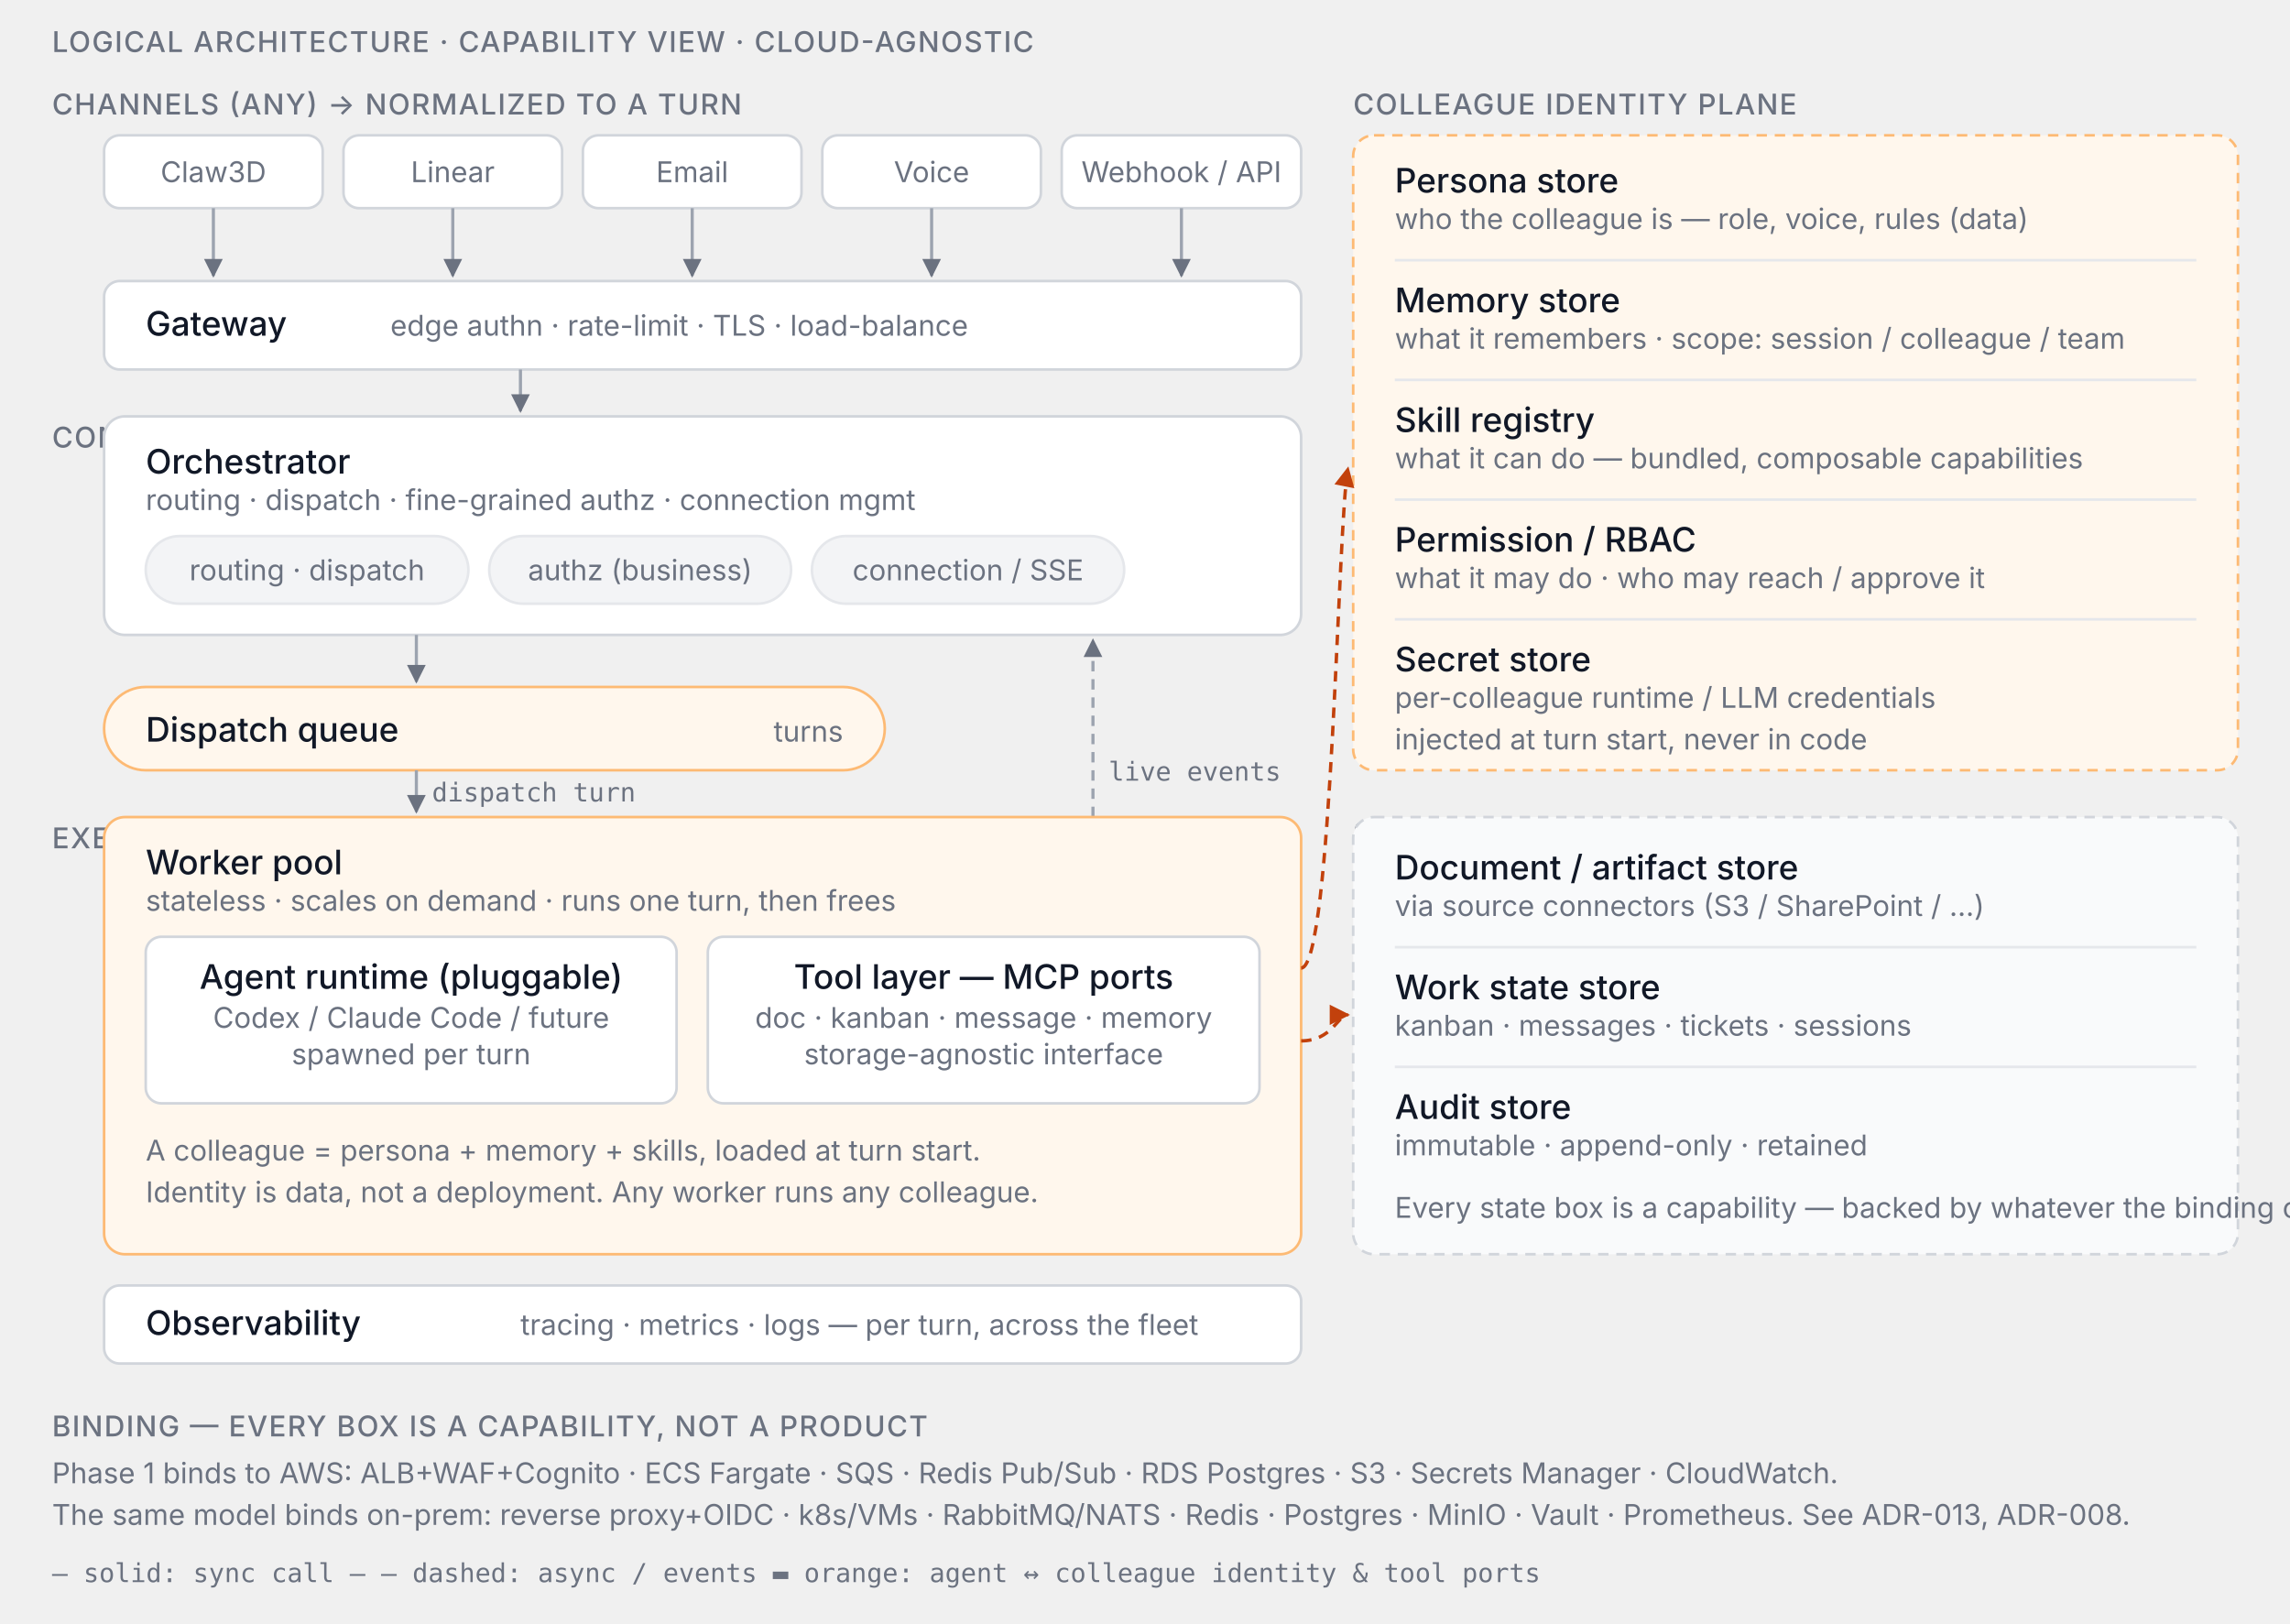
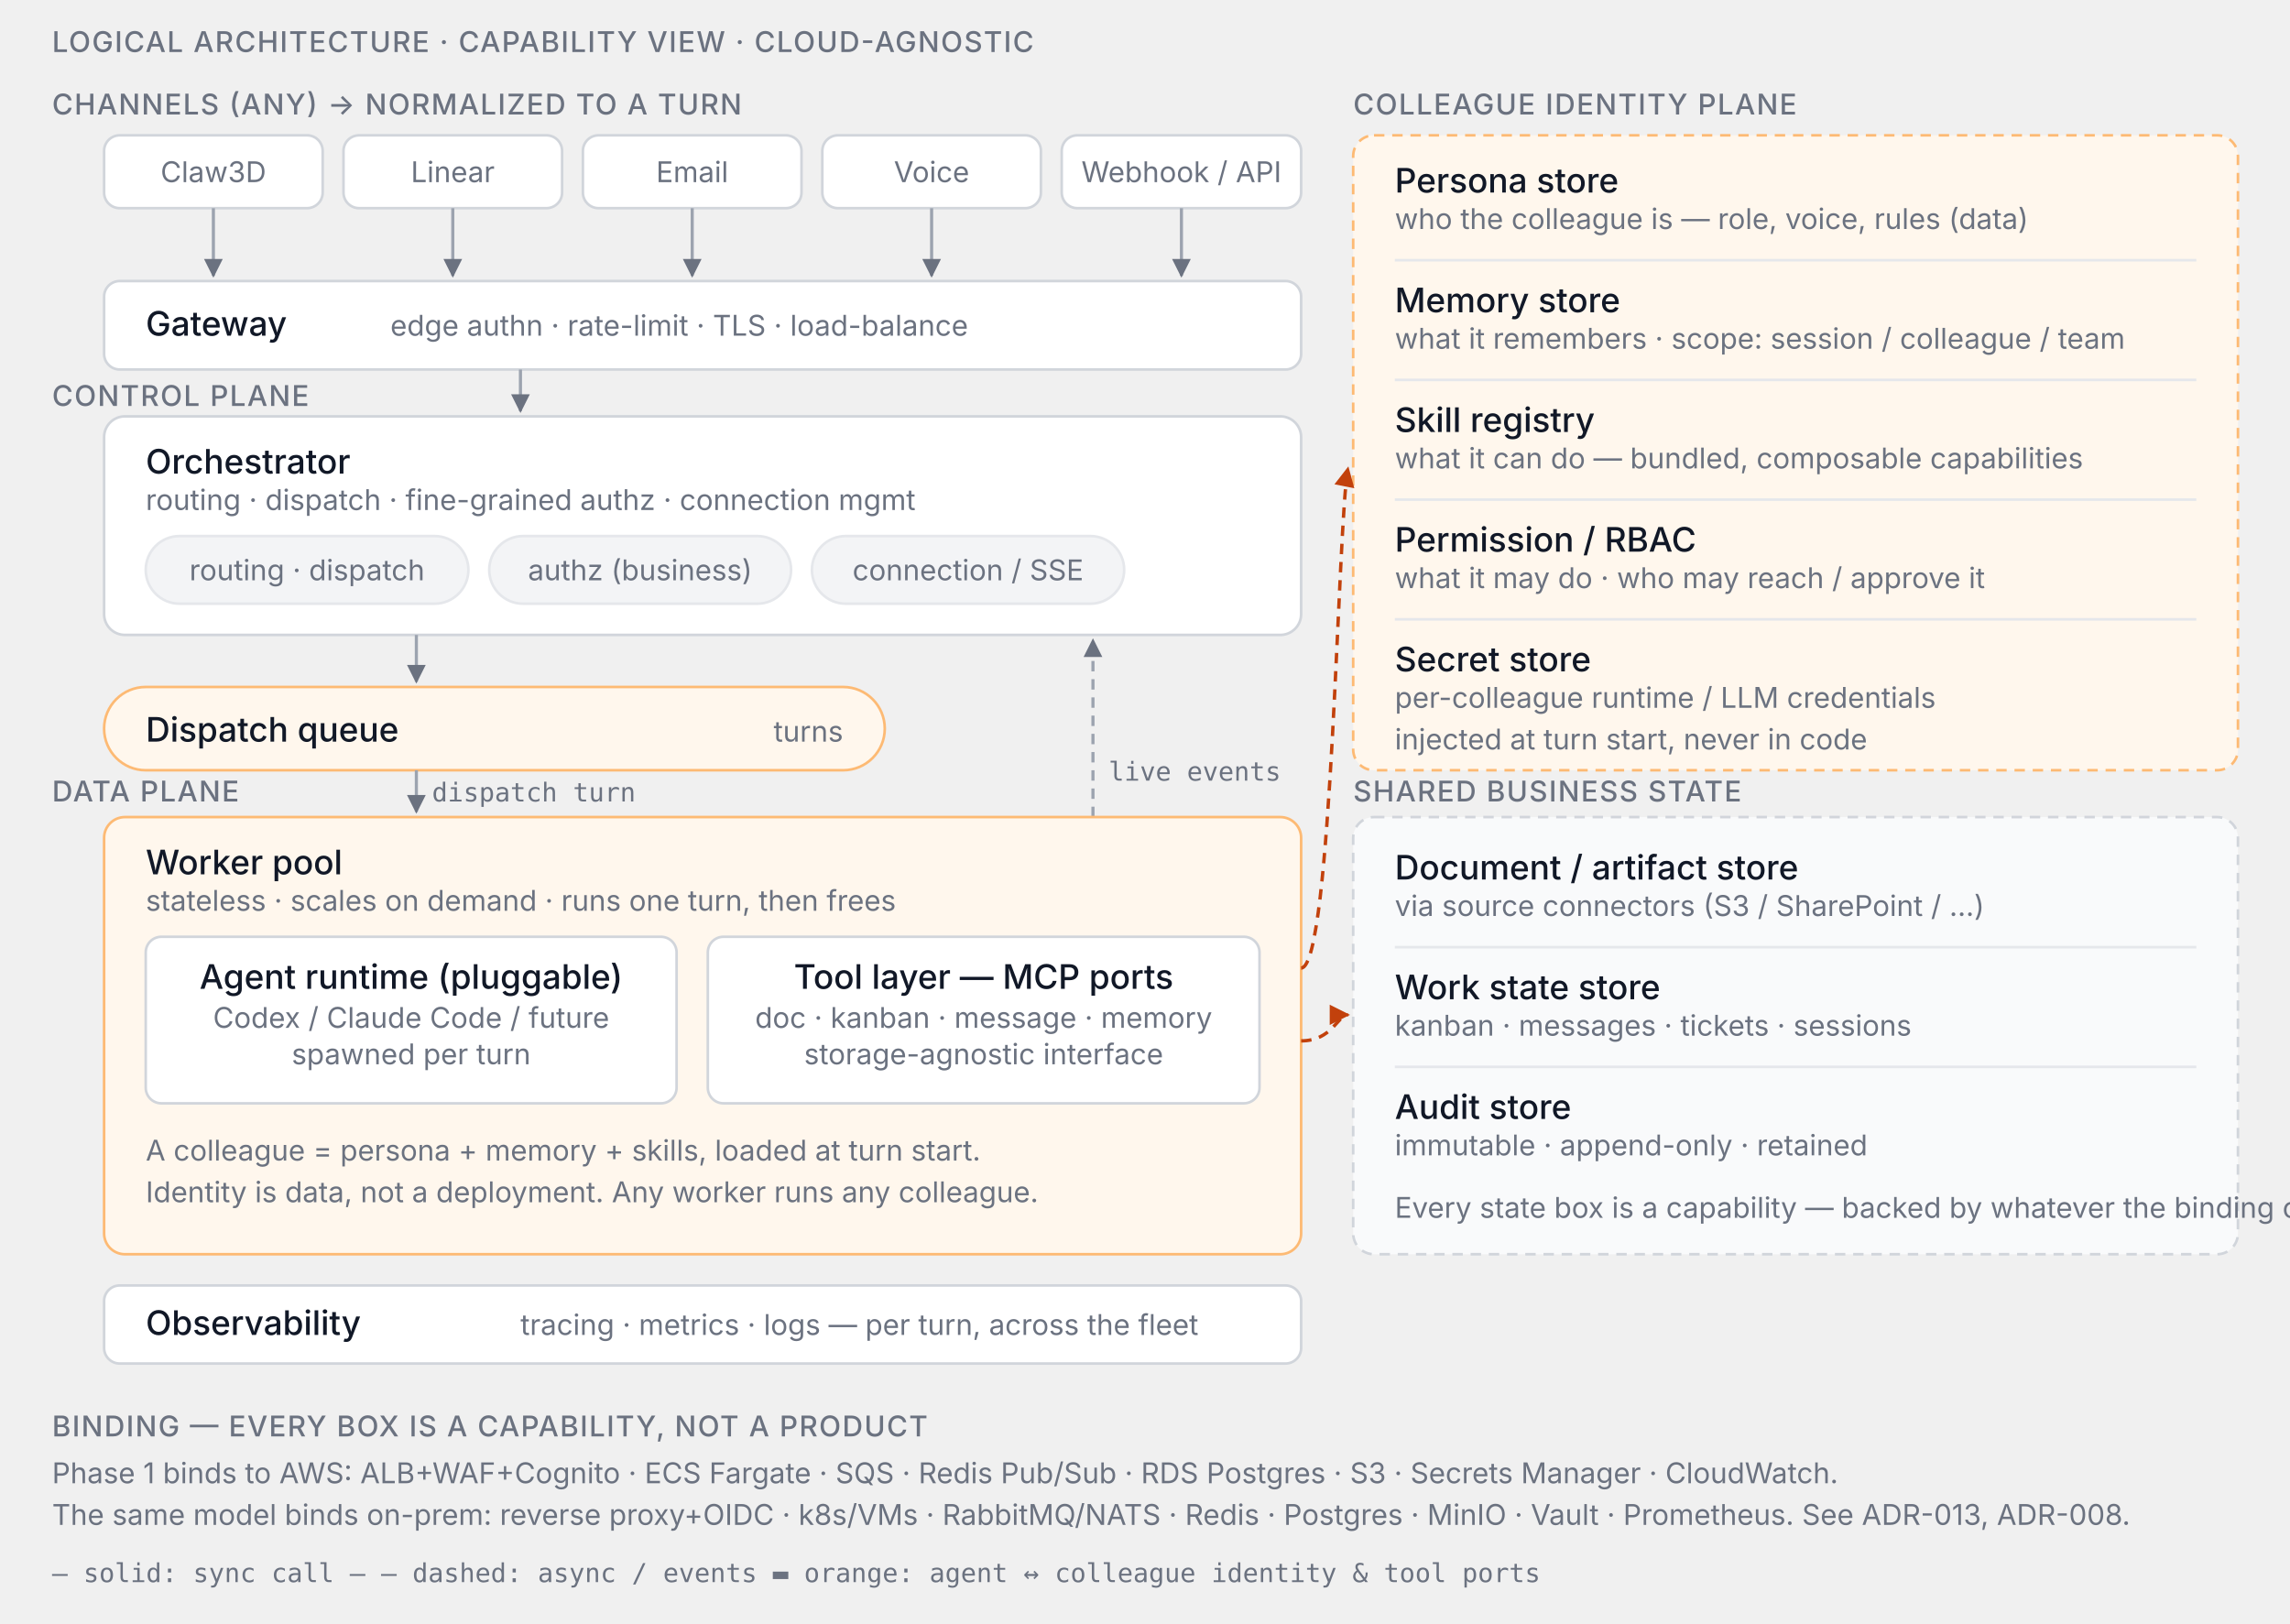
<svg xmlns="http://www.w3.org/2000/svg" viewBox="0 0 880 624" role="img" font-family="ui-sans-serif, system-ui, -apple-system, sans-serif">
  <defs>
    <marker id="arr" viewBox="0 0 10 10" refX="9" refY="5" markerWidth="6" markerHeight="6" orient="auto">
      <path d="M0,0 L10,5 L0,10 z" fill="#6b7280" />
    </marker>
    <marker id="arrAccent" viewBox="0 0 10 10" refX="9" refY="5" markerWidth="6" markerHeight="6" orient="auto">
      <path d="M0,0 L10,5 L0,10 z" fill="#c2410c" />
    </marker>
  </defs>
  <style>
    .label { font-size: 13px; font-weight: 500; fill: #111827; }
    .sub { font-size: 11px; fill: #6b7280; }
    .tier { font-size: 11px; font-weight: 500; fill: #6b7280; letter-spacing: 0.5px; text-transform: uppercase; }
    .edge { stroke: #9ca3af; stroke-width: 1.2; fill: none; }
    .edgeAccent { stroke: #c2410c; stroke-width: 1.3; fill: none; }
    .edgeDash { stroke-dasharray: 4 3; }
    .box { fill: #ffffff; stroke: #d1d5db; stroke-width: 1; }
    .boxAgent { fill: #fff7ed; stroke: #fdba74; stroke-width: 1; }
    .boxShared { fill: #f9fafb; stroke: #d1d5db; stroke-dasharray: 4 3; stroke-width: 1; }
    .boxId { fill: #fff7ed; stroke: #fdba74; stroke-dasharray: 4 3; stroke-width: 1; }
    .pill { fill: #f3f4f6; stroke: #e5e7eb; stroke-width: 1; }
    .pillAccent { fill: #fff7ed; stroke: #fdba74; stroke-width: 1; }
    .edgeLabel { font-size: 10px; fill: #6b7280; font-family: ui-monospace, monospace; }
    .divider { stroke: #e5e7eb; stroke-width: 1; }
  </style>
  <text x="20" y="20" class="tier">LOGICAL ARCHITECTURE · CAPABILITY VIEW · CLOUD-AGNOSTIC</text>
  <text x="20" y="44" class="tier">CHANNELS (ANY) → NORMALIZED TO A TURN</text>
  <rect x="40" y="52" width="84" height="28" rx="6" class="box" />
  <text x="82" y="70" text-anchor="middle" class="sub">Claw3D</text>
  <rect x="132" y="52" width="84" height="28" rx="6" class="box" />
  <text x="174" y="70" text-anchor="middle" class="sub">Linear</text>
  <rect x="224" y="52" width="84" height="28" rx="6" class="box" />
  <text x="266" y="70" text-anchor="middle" class="sub">Email</text>
  <rect x="316" y="52" width="84" height="28" rx="6" class="box" />
  <text x="358" y="70" text-anchor="middle" class="sub">Voice</text>
  <rect x="408" y="52" width="92" height="28" rx="6" class="box" />
  <text x="454" y="70" text-anchor="middle" class="sub">Webhook / API</text>
  <line x1="82" y1="80" x2="82" y2="106" class="edge" marker-end="url(#arr)" />
  <line x1="174" y1="80" x2="174" y2="106" class="edge" marker-end="url(#arr)" />
  <line x1="266" y1="80" x2="266" y2="106" class="edge" marker-end="url(#arr)" />
  <line x1="358" y1="80" x2="358" y2="106" class="edge" marker-end="url(#arr)" />
  <line x1="454" y1="80" x2="454" y2="106" class="edge" marker-end="url(#arr)" />
  <rect x="40" y="108" width="460" height="34" rx="6" class="box" />
  <text x="56" y="129" class="label">Gateway</text>
  <text x="150" y="129" class="sub">edge authn · rate-limit · TLS · load-balance</text>
  <line x1="200" y1="142" x2="200" y2="158" class="edge" marker-end="url(#arr)" />
-   <text x="20" y="172" class="tier">CONTROL PLANE</text>
+   <text x="20" y="156" class="tier">CONTROL PLANE</text>
  <rect x="40" y="160" width="460" height="84" rx="8" class="box" />
  <text x="56" y="182" class="label">Orchestrator</text>
  <text x="56" y="196" class="sub">routing · dispatch · fine-grained authz · connection mgmt</text>
  <rect x="56" y="206" width="124" height="26" rx="13" class="pill" />
  <text x="118" y="223" text-anchor="middle" class="sub">routing · dispatch</text>
  <rect x="188" y="206" width="116" height="26" rx="13" class="pill" />
  <text x="246" y="223" text-anchor="middle" class="sub">authz (business)</text>
  <rect x="312" y="206" width="120" height="26" rx="13" class="pill" />
  <text x="372" y="223" text-anchor="middle" class="sub">connection / SSE</text>
  <line x1="160" y1="244" x2="160" y2="262" class="edge" marker-end="url(#arr)" />
  <rect x="40" y="264" width="300" height="32" rx="16" class="pillAccent" />
  <text x="56" y="285" class="label">Dispatch queue</text>
  <text x="324" y="285" text-anchor="end" class="sub">turns</text>
  <line x1="160" y1="296" x2="160" y2="312" class="edge" marker-end="url(#arr)" />
  <text x="166" y="308" class="edgeLabel">dispatch turn</text>
  <path d="M 420 314 L 420 246" class="edge edgeDash" marker-end="url(#arr)" />
  <text x="426" y="300" class="edgeLabel">live events</text>
-   <text x="20" y="326" class="tier">EXECUTION · DATA PLANE</text>
+   <text x="20" y="308" class="tier">DATA PLANE</text>
  <rect x="40" y="314" width="460" height="168" rx="8" class="boxAgent" />
  <text x="56" y="336" class="label">Worker pool</text>
  <text x="56" y="350" class="sub">stateless · scales on demand · runs one turn, then frees</text>
  <rect x="56" y="360" width="204" height="64" rx="6" class="box" />
  <text x="158" y="380" text-anchor="middle" class="label">Agent runtime (pluggable)</text>
  <text x="158" y="395" text-anchor="middle" class="sub">Codex / Claude Code / future</text>
  <text x="158" y="409" text-anchor="middle" class="sub">spawned per turn</text>
  <rect x="272" y="360" width="212" height="64" rx="6" class="box" />
  <text x="378" y="380" text-anchor="middle" class="label">Tool layer — MCP ports</text>
  <text x="378" y="395" text-anchor="middle" class="sub">doc · kanban · message · memory</text>
  <text x="378" y="409" text-anchor="middle" class="sub">storage-agnostic interface</text>
  <text x="56" y="446" class="sub">A colleague = persona + memory + skills, loaded at turn start.</text>
  <text x="56" y="462" class="sub">Identity is data, not a deployment. Any worker runs any colleague.</text>
  <text x="520" y="44" class="tier">COLLEAGUE IDENTITY PLANE</text>
  <rect x="520" y="52" width="340" height="244" rx="8" class="boxId" />
  <text x="536" y="74" class="label">Persona store</text>
  <text x="536" y="88" class="sub">who the colleague is — role, voice, rules (data)</text>
  <line x1="536" y1="100" x2="844" y2="100" class="divider" />
  <text x="536" y="120" class="label">Memory store</text>
  <text x="536" y="134" class="sub">what it remembers · scope: session / colleague / team</text>
  <line x1="536" y1="146" x2="844" y2="146" class="divider" />
  <text x="536" y="166" class="label">Skill registry</text>
  <text x="536" y="180" class="sub">what it can do — bundled, composable capabilities</text>
  <line x1="536" y1="192" x2="844" y2="192" class="divider" />
  <text x="536" y="212" class="label">Permission / RBAC</text>
  <text x="536" y="226" class="sub">what it may do · who may reach / approve it</text>
  <line x1="536" y1="238" x2="844" y2="238" class="divider" />
  <text x="536" y="258" class="label">Secret store</text>
  <text x="536" y="272" class="sub">per-colleague runtime / LLM credentials</text>
  <text x="536" y="288" class="sub">injected at turn start, never in code</text>
-   <text x="520" y="324" class="tier">SHARED BUSINESS STATE</text>
+   <text x="520" y="308" class="tier">SHARED BUSINESS STATE</text>
  <rect x="520" y="314" width="340" height="168" rx="8" class="boxShared" />
  <text x="536" y="338" class="label">Document / artifact store</text>
  <text x="536" y="352" class="sub">via source connectors (S3 / SharePoint / …)</text>
  <line x1="536" y1="364" x2="844" y2="364" class="divider" />
  <text x="536" y="384" class="label">Work state store</text>
  <text x="536" y="398" class="sub">kanban · messages · tickets · sessions</text>
  <line x1="536" y1="410" x2="844" y2="410" class="divider" />
  <text x="536" y="430" class="label">Audit store</text>
  <text x="536" y="444" class="sub">immutable · append-only · retained</text>
  <text x="536" y="468" class="sub">Every state box is a capability — backed by whatever the binding chooses.</text>
  <path d="M 500 372 C 512 372 514 200 518 180" class="edgeAccent edgeDash" marker-end="url(#arrAccent)" />
  <path d="M 500 400 C 512 400 514 390 518 390" class="edgeAccent edgeDash" marker-end="url(#arrAccent)" />
  <rect x="40" y="494" width="460" height="30" rx="6" class="box" />
  <text x="56" y="513" class="label">Observability</text>
  <text x="200" y="513" class="sub">tracing · metrics · logs — per turn, across the fleet</text>
  <text x="20" y="552" class="tier">BINDING — EVERY BOX IS A CAPABILITY, NOT A PRODUCT</text>
  <text x="20" y="570" class="sub">Phase 1 binds to AWS: ALB+WAF+Cognito · ECS Fargate · SQS · Redis Pub/Sub · RDS Postgres · S3 · Secrets Manager · CloudWatch.</text>
  <text x="20" y="586" class="sub">The same model binds on-prem: reverse proxy+OIDC · k8s/VMs · RabbitMQ/NATS · Redis · Postgres · MinIO · Vault · Prometheus. See ADR-013, ADR-008.</text>
  <text x="20" y="608" class="edgeLabel">— solid: sync call    – – dashed: async / events    ▬ orange: agent ↔ colleague identity &amp; tool ports</text>
</svg>
